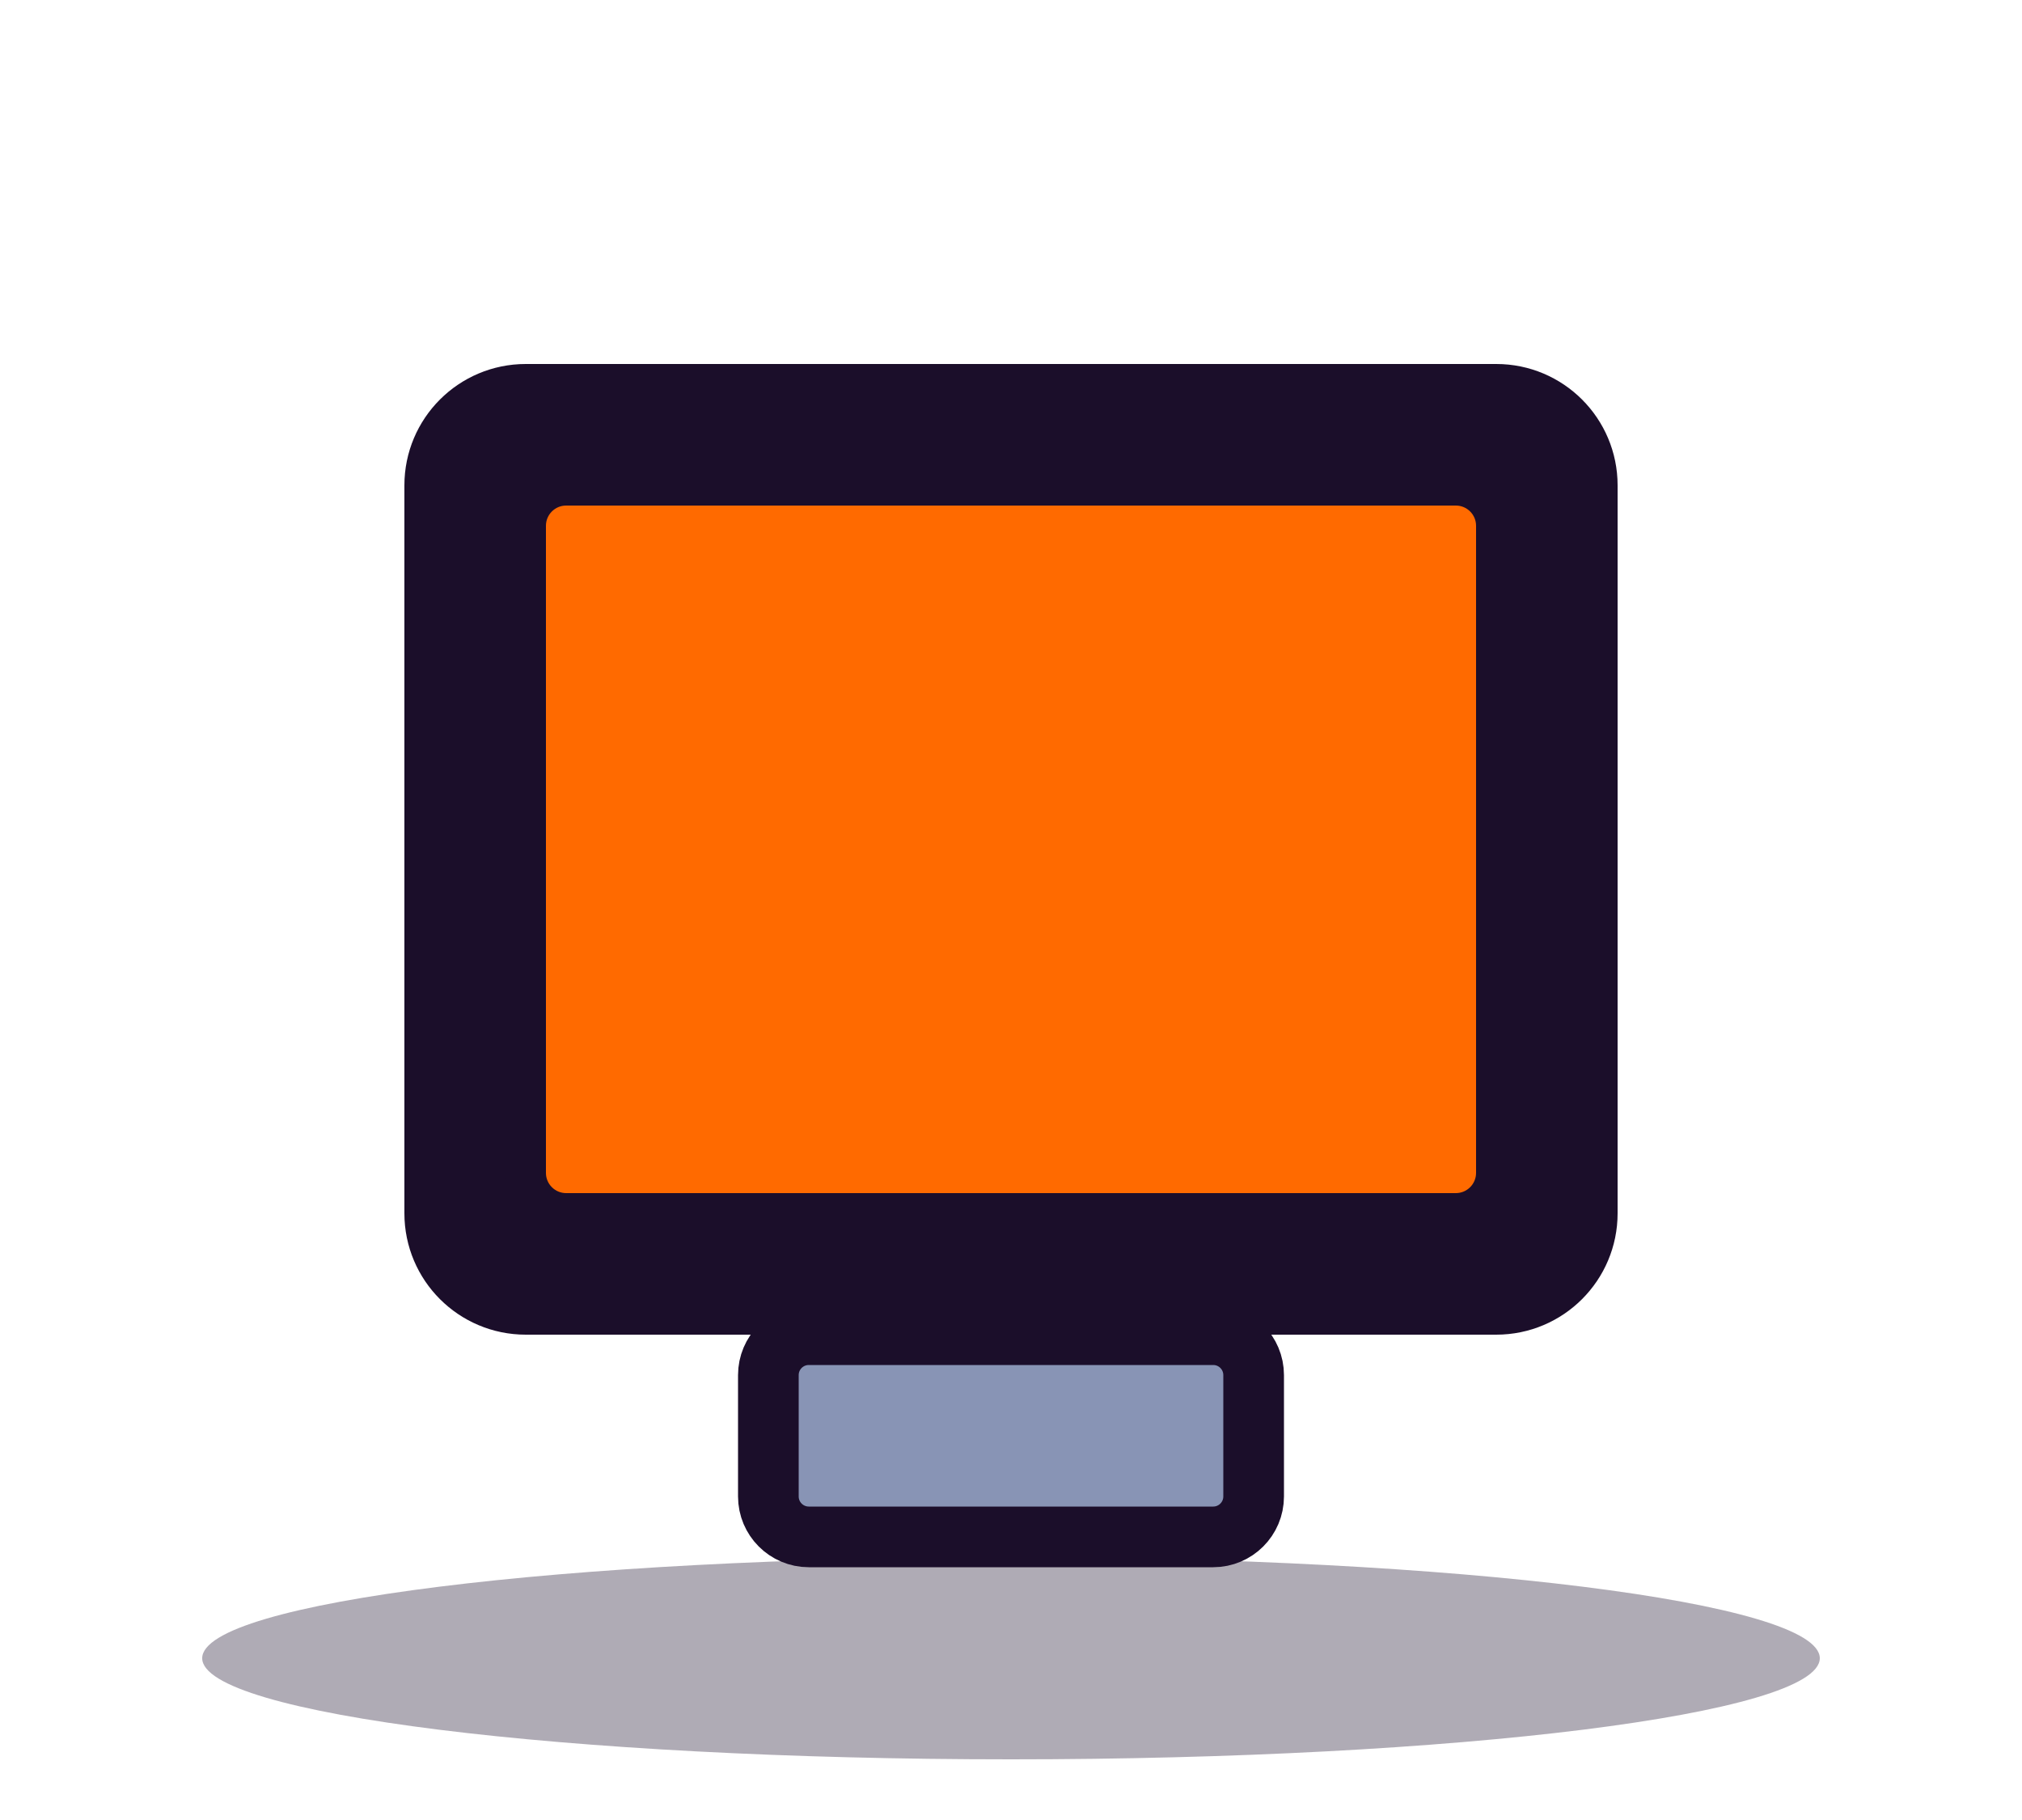
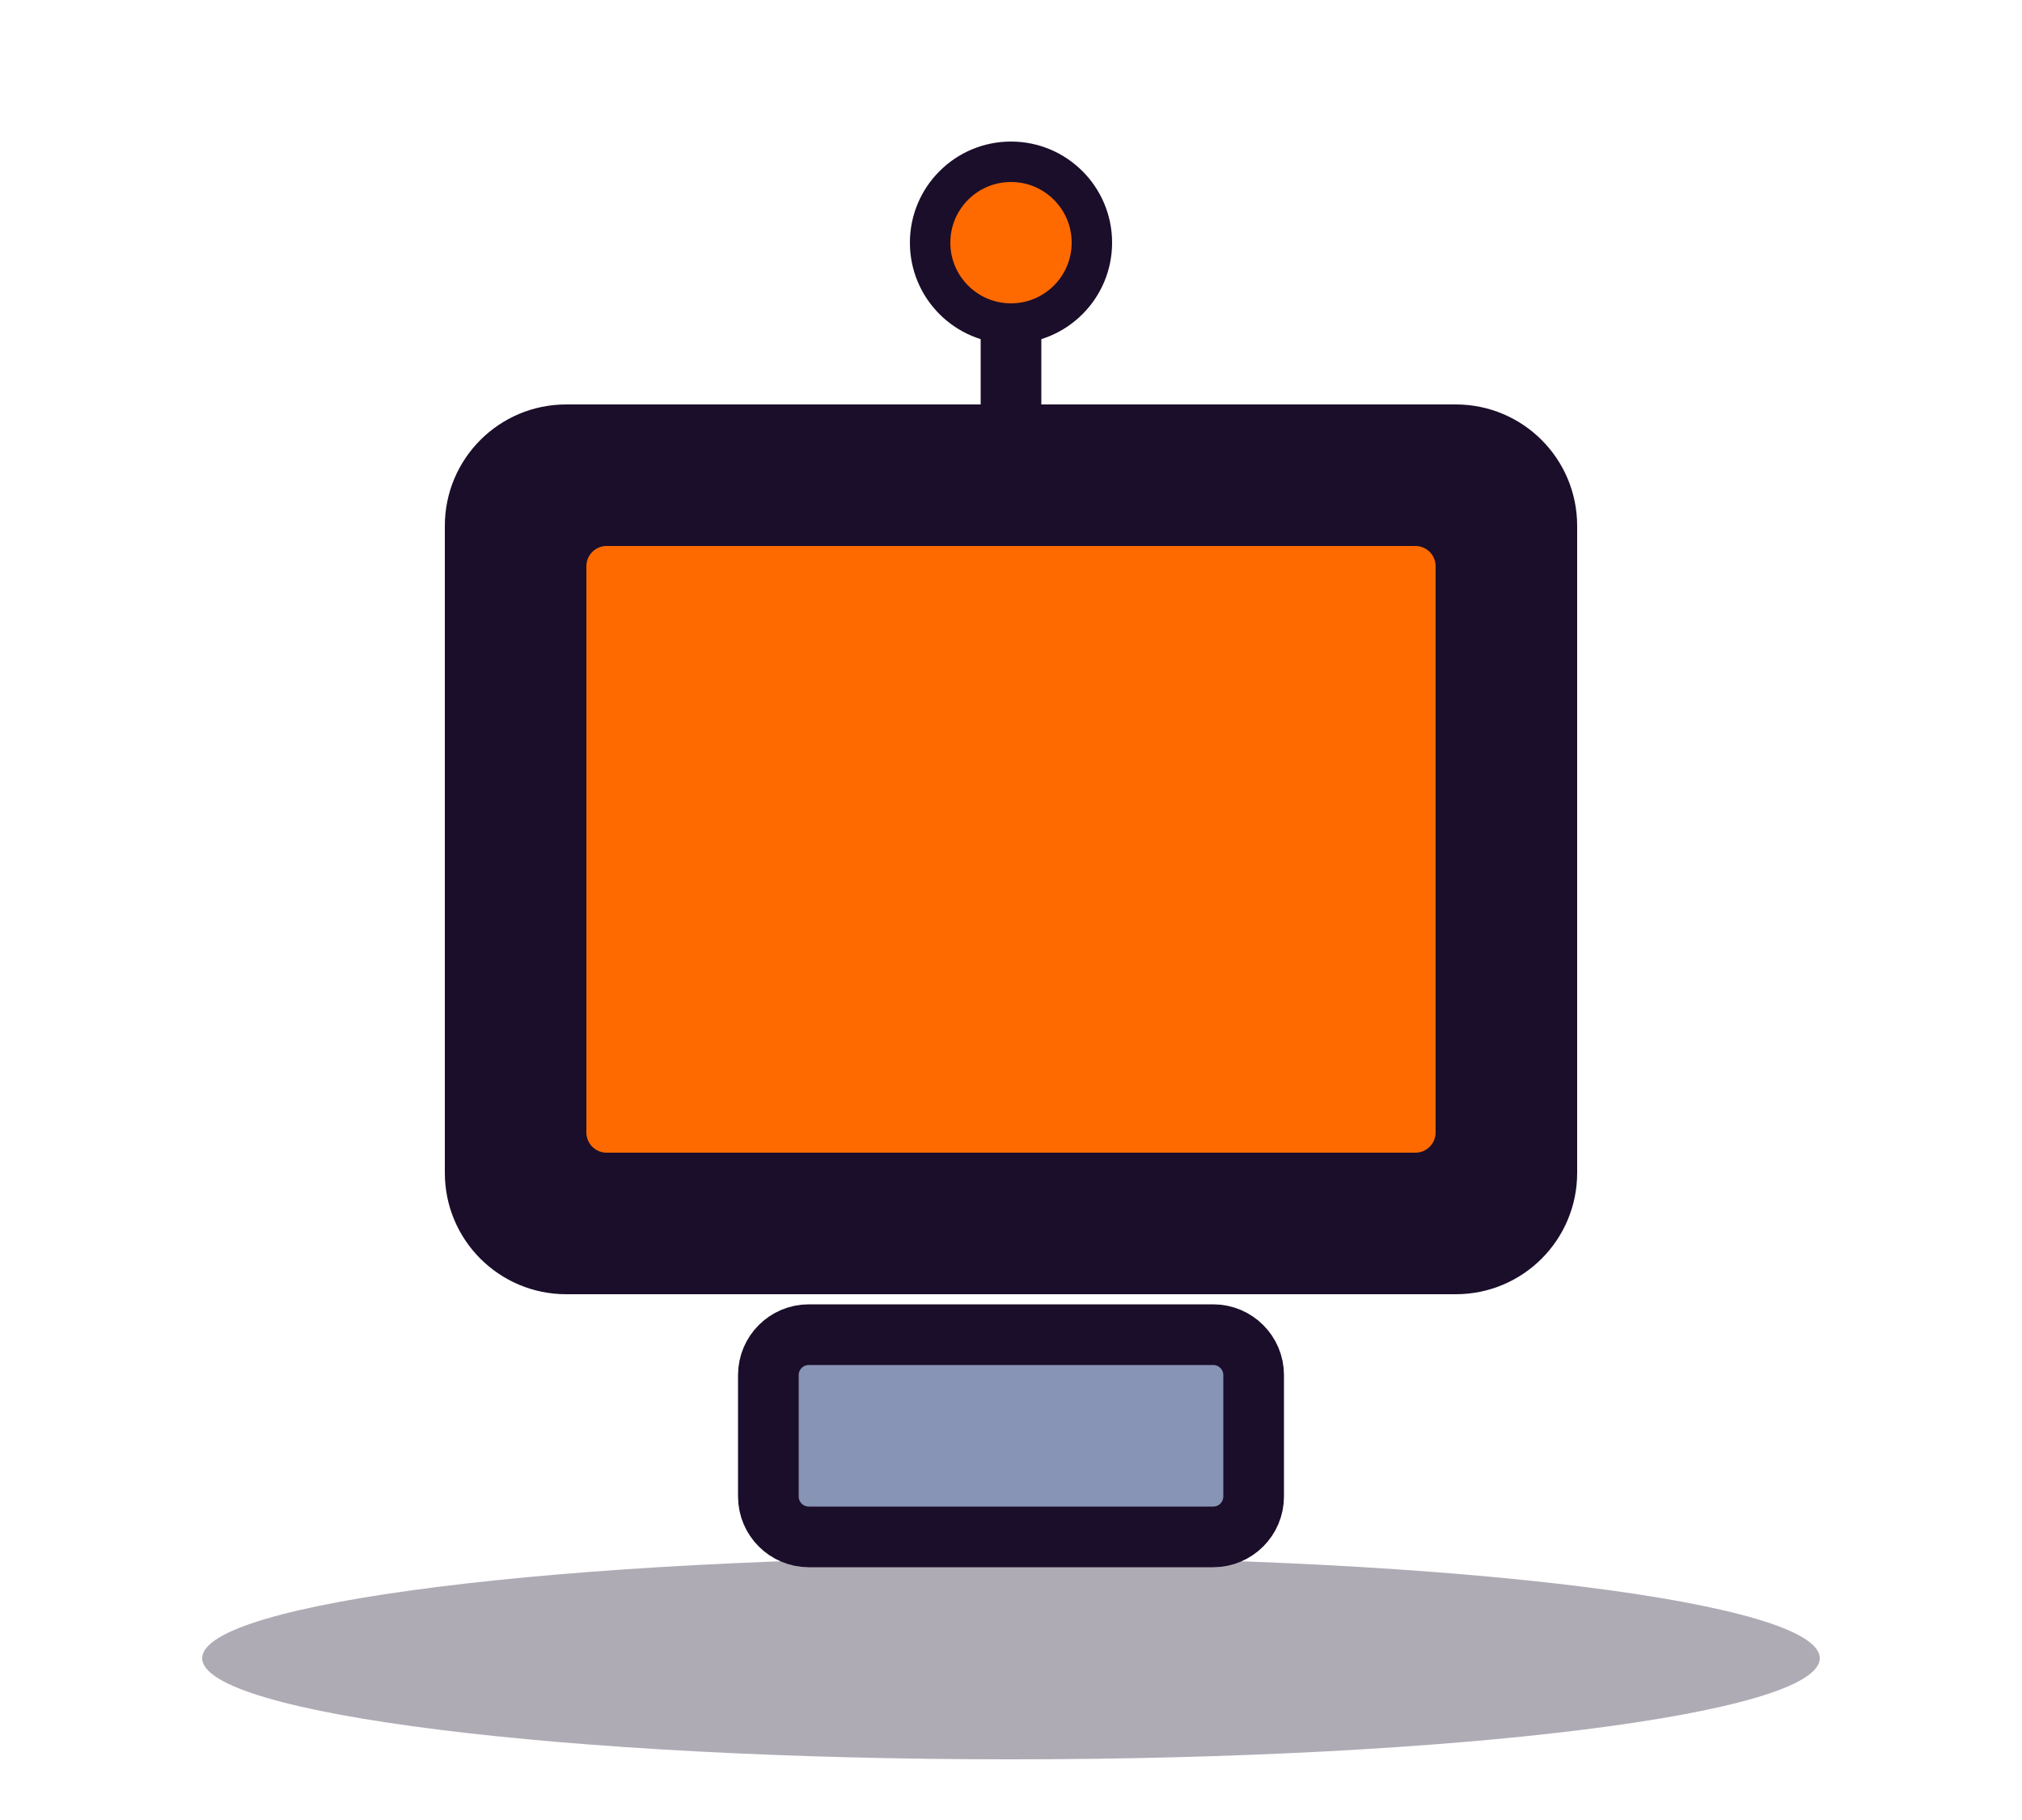
<svg xmlns="http://www.w3.org/2000/svg" width="100" height="90" viewBox="0 0 100 90">
  <ellipse cx="50" cy="82" rx="40" ry="5" fill="#1B0E2A" opacity="0.35" />
-   <rect x="22" y="20" width="56" height="44" rx="4" fill="#1B0E2A" stroke="#1B0E2A" stroke-width="4" />
-   <rect x="26" y="24" width="48" height="36" rx="2" fill="#FF6A00" stroke="#1B0E2A" stroke-width="2" />
+   <rect x="24" y="22" width="52" height="40" rx="4" fill="#1B0E2A" stroke="#1B0E2A" stroke-width="4" />
+   <rect x="28" y="26" width="44" height="32" rx="2" fill="#FF6A00" stroke="#1B0E2A" stroke-width="2" />
+   <line x1="50" y1="22" x2="50" y2="14" stroke="#1B0E2A" stroke-width="3" stroke-linecap="round" />
+   <circle cx="50" cy="12" r="4" fill="#FF6A00" stroke="#1B0E2A" stroke-width="2" />
  <rect x="38" y="66" width="24" height="10" rx="2" fill="#8894B5" stroke="#1B0E2A" stroke-width="3" />
</svg>
